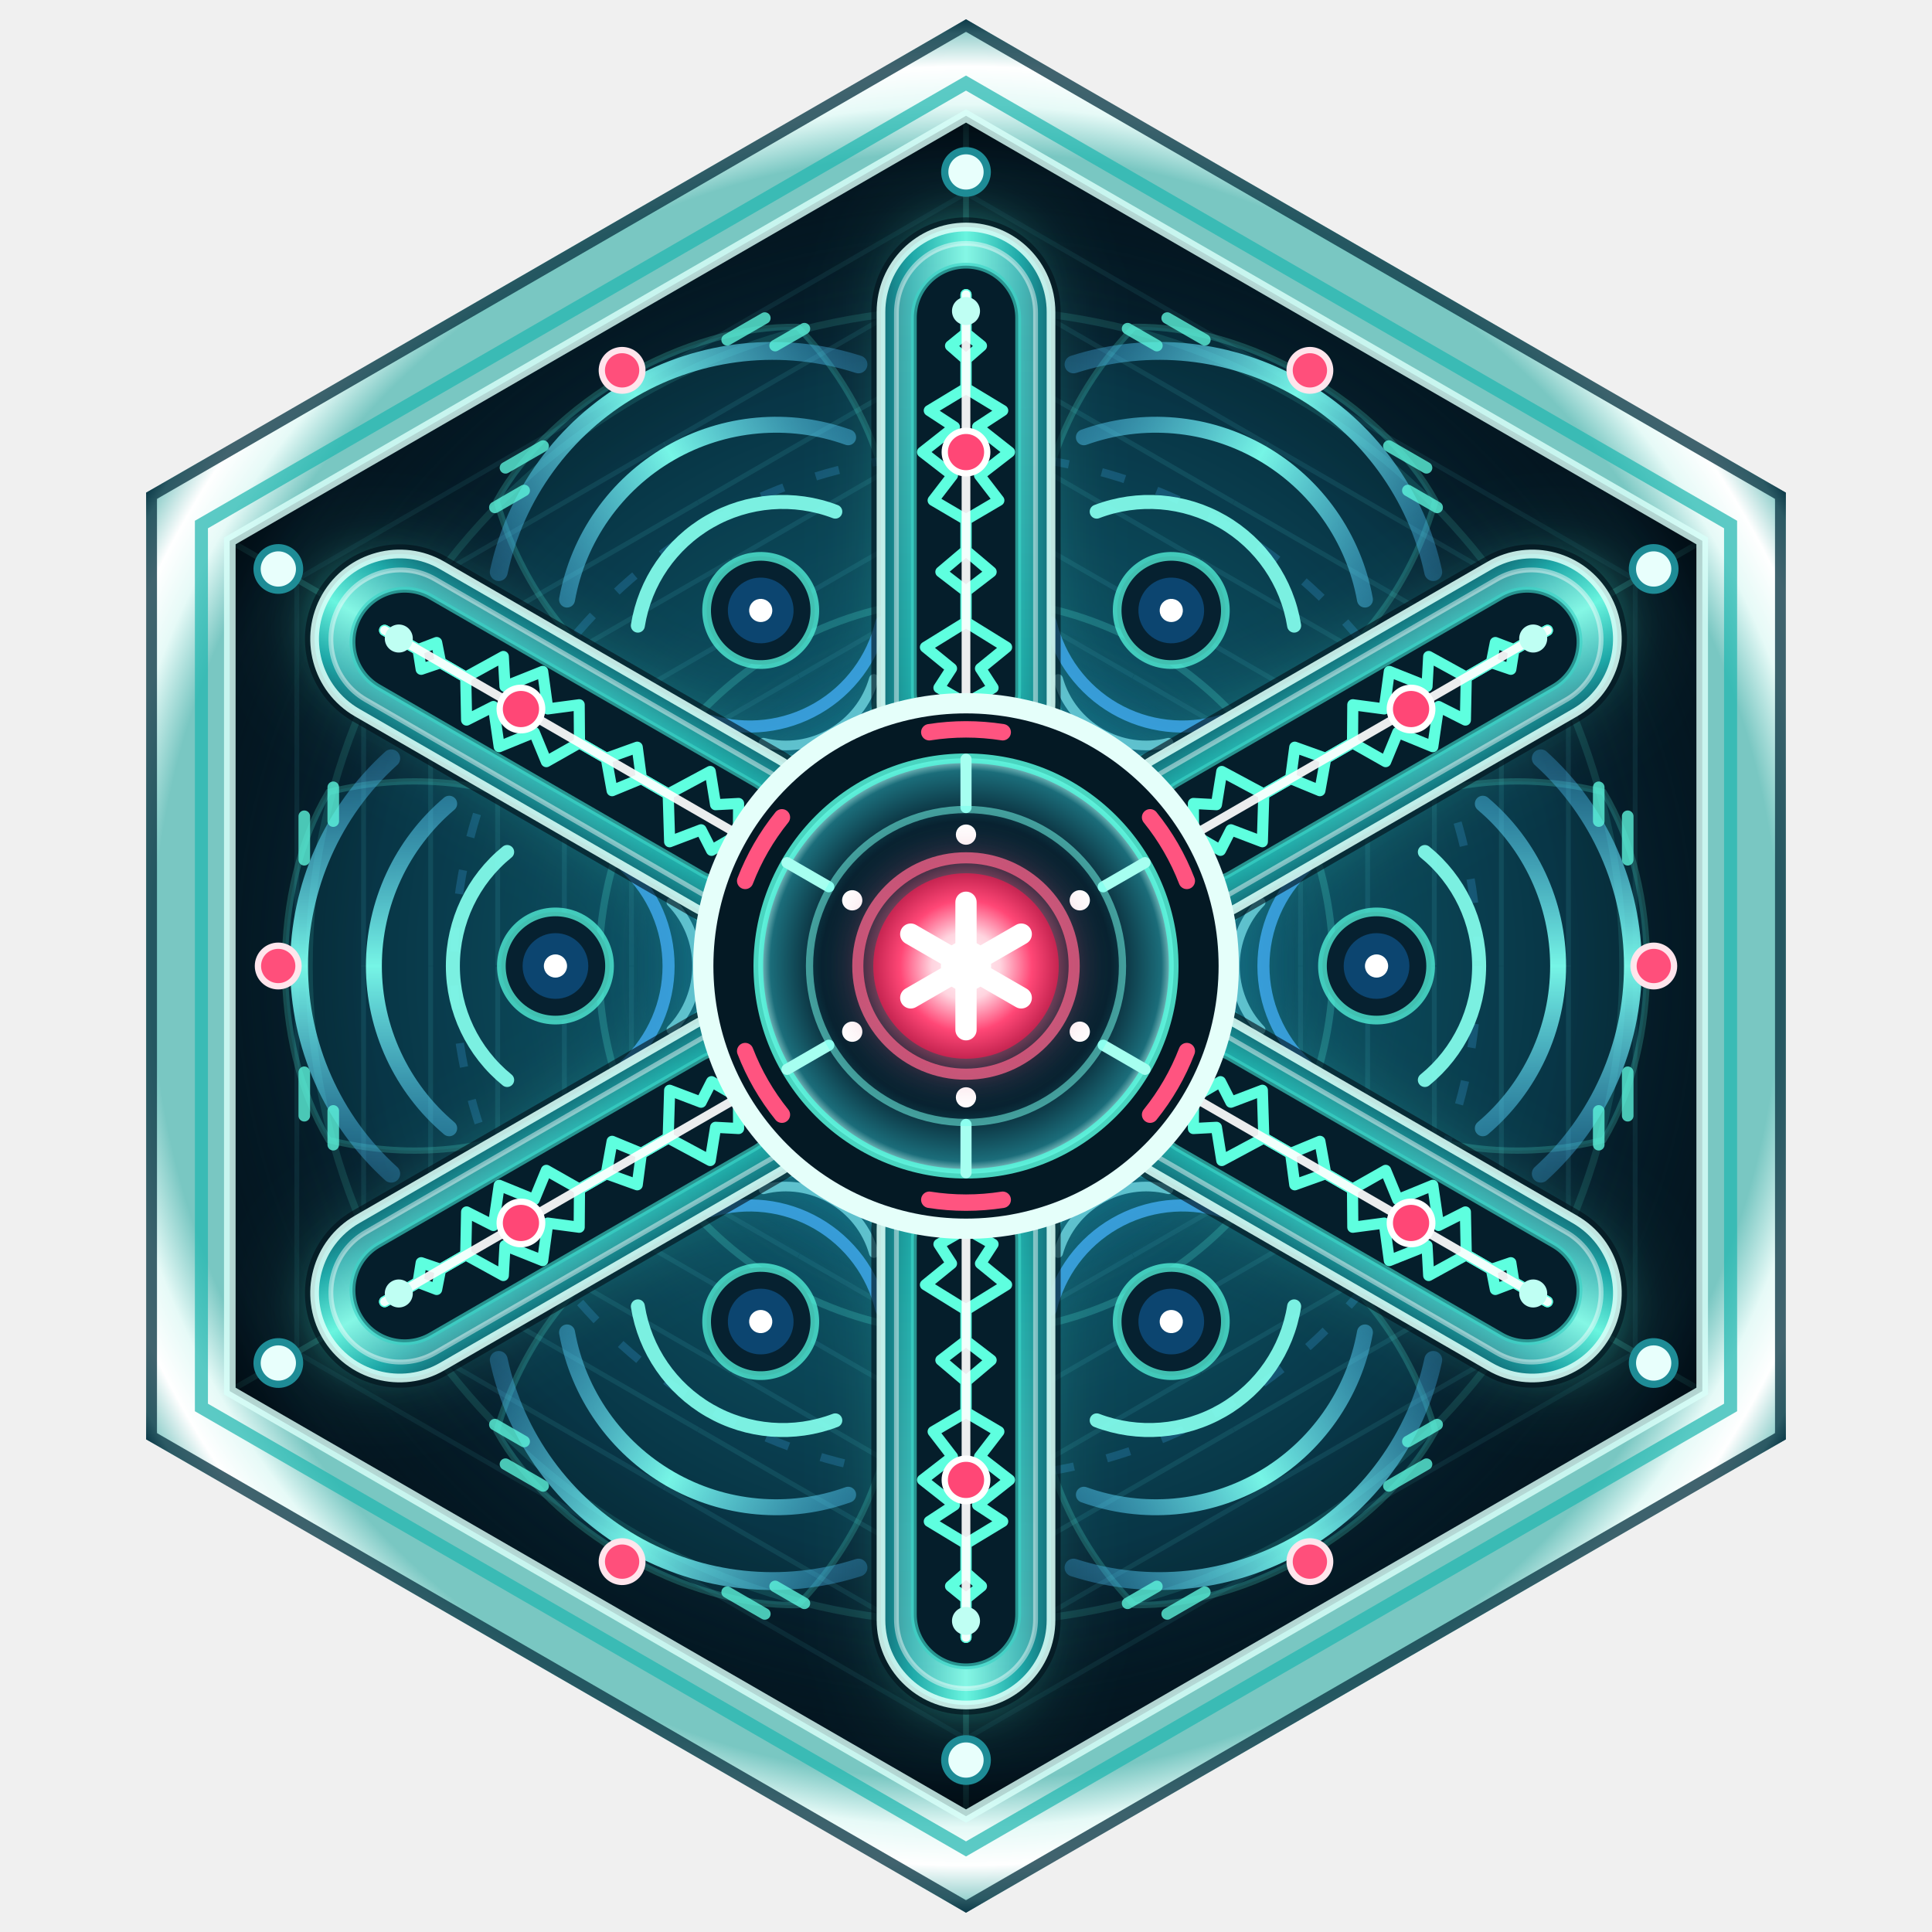
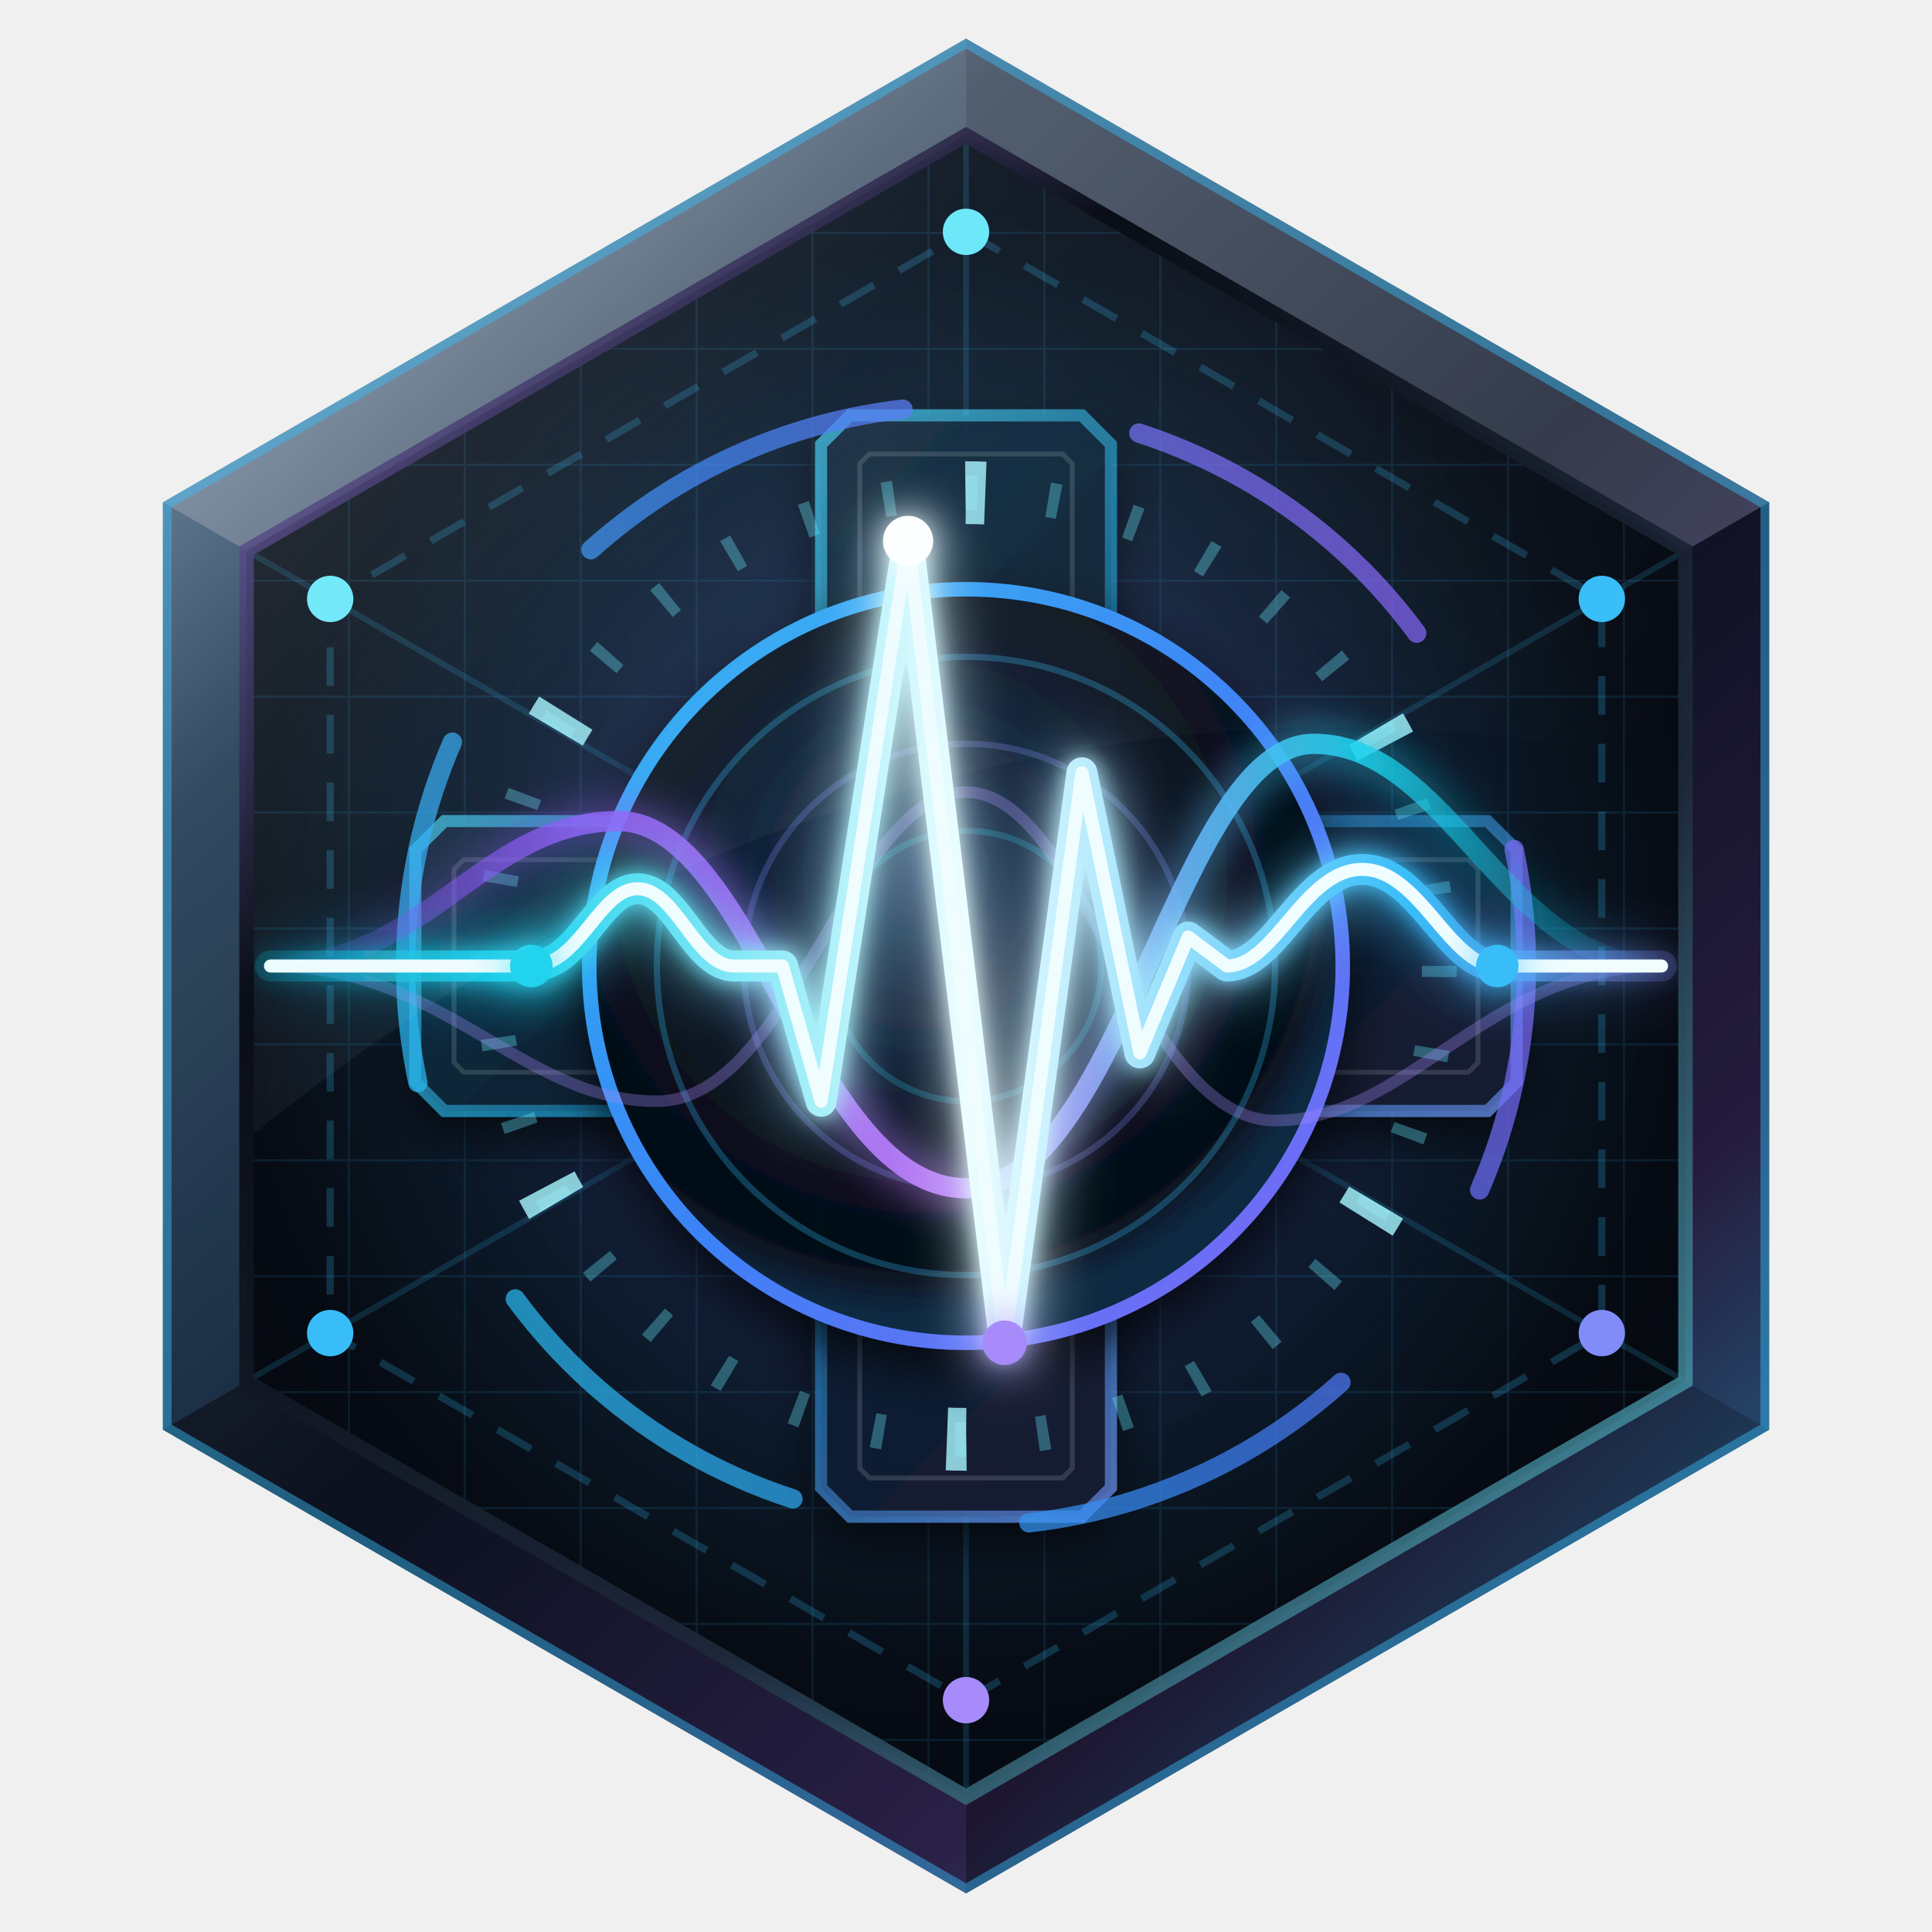
- <svg xmlns="http://www.w3.org/2000/svg" width="200" height="200" viewBox="0 0 200 200" fill="none">
+ <svg xmlns="http://www.w3.org/2000/svg" width="200" height="200" viewBox="0 0 200 200" fill="none" role="img" aria-label="MedEx clinical audio and WebRTC emblem">
  <defs>
-     <clipPath id="hx-clip">
-       <polygon points="0,-98 84.87,-49 84.87,49 0,98 -84.87,49 -84.87,-49" />
+     <clipPath id="hex-outer-clip">
+       <polygon points="100,4 183.14,52 183.14,148 100,196 16.86,148 16.86,52" />
    </clipPath>
-     <clipPath id="hx-field-clip">
-       <polygon points="0,-88 76.21,-44 76.21,44 0,88 -76.21,44 -76.21,-44" />
+     <clipPath id="hex-inner-clip">
+       <polygon points="100,14 174.48,57 174.48,143 100,186 25.52,143 25.52,57" />
    </clipPath>
-     <radialGradient id="clinical-bg" cx="0" cy="0" r="90" gradientUnits="userSpaceOnUse">
-       <stop offset="0%" stop-color="#147C82" />
-       <stop offset="32%" stop-color="#0C4A5B" />
-       <stop offset="68%" stop-color="#072838" />
-       <stop offset="100%" stop-color="#041520" />
+     <linearGradient id="bezel-metal" x1="20" y1="12" x2="180" y2="188" gradientUnits="userSpaceOnUse">
+       <stop offset="0%" stop-color="#94A3B8" />
+       <stop offset="22%" stop-color="#334155" />
+       <stop offset="50%" stop-color="#0F172A" />
+       <stop offset="78%" stop-color="#3B2D63" />
+       <stop offset="100%" stop-color="#38BDF8" />
+     </linearGradient>
+     <linearGradient id="bevel-inner" x1="180" y1="188" x2="20" y2="12" gradientUnits="userSpaceOnUse">
+       <stop offset="0%" stop-color="#67E8F9" stop-opacity="0.7" />
+       <stop offset="35%" stop-color="#1E293B" stop-opacity="0.9" />
+       <stop offset="70%" stop-color="#090D16" stop-opacity="1" />
+       <stop offset="100%" stop-color="#A78BFA" stop-opacity="0.65" />
+     </linearGradient>
+     <radialGradient id="chassis-bg" cx="50%" cy="46%" r="62%" fx="44%" fy="36%">
+       <stop offset="0%" stop-color="#132338" />
+       <stop offset="48%" stop-color="#0B1320" />
+       <stop offset="85%" stop-color="#060A12" />
+       <stop offset="100%" stop-color="#04070D" />
    </radialGradient>
-     <radialGradient id="clinical-vignette" cx="0" cy="0" r="88" gradientUnits="userSpaceOnUse">
-       <stop offset="70%" stop-color="#000000" stop-opacity="0" />
-       <stop offset="93%" stop-color="#021019" stop-opacity="0.48" />
-       <stop offset="100%" stop-color="#01090F" stop-opacity="0.82" />
+     <radialGradient id="core-aura" cx="50%" cy="50%" r="48%">
+       <stop offset="0%" stop-color="#06B6D4" stop-opacity="0.32" />
+       <stop offset="45%" stop-color="#6366F1" stop-opacity="0.14" />
+       <stop offset="100%" stop-color="#06B6D4" stop-opacity="0" />
    </radialGradient>
-     <radialGradient id="pearl-rim" cx="0" cy="0" r="98" gradientUnits="userSpaceOnUse">
-       <stop offset="86%" stop-color="#79C7C2" />
-       <stop offset="91%" stop-color="#E6FAF7" />
-       <stop offset="95%" stop-color="#FFFFFF" />
-       <stop offset="98.5%" stop-color="#9BD3D0" />
-       <stop offset="100%" stop-color="#144A58" />
+     <linearGradient id="cross-fill" x1="44" y1="44" x2="156" y2="156" gradientUnits="userSpaceOnUse">
+       <stop offset="0%" stop-color="#16324A" stop-opacity="0.92" />
+       <stop offset="50%" stop-color="#0D1E32" stop-opacity="0.95" />
+       <stop offset="100%" stop-color="#181B38" stop-opacity="0.92" />
+     </linearGradient>
+     <linearGradient id="cross-stroke" x1="44" y1="44" x2="156" y2="156" gradientUnits="userSpaceOnUse">
+       <stop offset="0%" stop-color="#67E8F9" stop-opacity="0.85" />
+       <stop offset="50%" stop-color="#0EA5E9" stop-opacity="0.35" />
+       <stop offset="100%" stop-color="#A78BFA" stop-opacity="0.8" />
+     </linearGradient>
+     <radialGradient id="diaphragm-glass" cx="44%" cy="38%" r="58%">
+       <stop offset="0%" stop-color="#1E3A5F" stop-opacity="0.95" />
+       <stop offset="55%" stop-color="#0A1626" stop-opacity="0.96" />
+       <stop offset="88%" stop-color="#050B14" stop-opacity="0.98" />
+       <stop offset="100%" stop-color="#0E2942" stop-opacity="1" />
    </radialGradient>
-     <linearGradient id="star-arm-body" x1="-10" y1="0" x2="10" y2="0" gradientUnits="userSpaceOnUse">
-       <stop offset="0%" stop-color="#0E5A68" />
-       <stop offset="22%" stop-color="#1EA8A8" />
-       <stop offset="50%" stop-color="#69F5DF" />
-       <stop offset="78%" stop-color="#1EA8A8" />
-       <stop offset="100%" stop-color="#0E5A68" />
+     <linearGradient id="pcm-wave-grad" x1="28" y1="100" x2="172" y2="100" gradientUnits="userSpaceOnUse">
+       <stop offset="0%" stop-color="#06B6D4" stop-opacity="0.2" />
+       <stop offset="18%" stop-color="#22D3EE" stop-opacity="1" />
+       <stop offset="50%" stop-color="#ECFEFF" stop-opacity="1" />
+       <stop offset="82%" stop-color="#38BDF8" stop-opacity="1" />
+       <stop offset="100%" stop-color="#818CF8" stop-opacity="0.2" />
    </linearGradient>
-     <linearGradient id="star-arm-glass" x1="0" y1="-74" x2="0" y2="-16" gradientUnits="userSpaceOnUse">
-       <stop offset="0%" stop-color="#EEFFFC" stop-opacity="0.96" />
-       <stop offset="28%" stop-color="#B8FAF0" stop-opacity="0.9" />
-       <stop offset="72%" stop-color="#2FCAB8" stop-opacity="0.92" />
-       <stop offset="100%" stop-color="#116E79" stop-opacity="0.95" />
+     <linearGradient id="opus-wave-grad" x1="28" y1="100" x2="172" y2="100" gradientUnits="userSpaceOnUse">
+       <stop offset="0%" stop-color="#7C3AED" stop-opacity="0" />
+       <stop offset="22%" stop-color="#8B5CF6" stop-opacity="0.85" />
+       <stop offset="50%" stop-color="#C084FC" stop-opacity="0.95" />
+       <stop offset="78%" stop-color="#22D3EE" stop-opacity="0.85" />
+       <stop offset="100%" stop-color="#06B6D4" stop-opacity="0" />
    </linearGradient>
-     <linearGradient id="wave-ribbon" x1="-26" y1="0" x2="26" y2="0" gradientUnits="userSpaceOnUse">
-       <stop offset="0%" stop-color="#3CAEFF" stop-opacity="0.15" />
-       <stop offset="50%" stop-color="#7CFFEE" stop-opacity="0.95" />
-       <stop offset="100%" stop-color="#3CAEFF" stop-opacity="0.15" />
+     <linearGradient id="ring-grad" x1="40" y1="40" x2="160" y2="160" gradientUnits="userSpaceOnUse">
+       <stop offset="0%" stop-color="#22D3EE" />
+       <stop offset="50%" stop-color="#3B82F6" />
+       <stop offset="100%" stop-color="#A855F7" />
    </linearGradient>
-     <radialGradient id="center-halo" cx="0" cy="0" r="38" gradientUnits="userSpaceOnUse">
-       <stop offset="0%" stop-color="#64FFE4" stop-opacity="0.72" />
-       <stop offset="48%" stop-color="#28B5D9" stop-opacity="0.32" />
-       <stop offset="100%" stop-color="#093446" stop-opacity="0" />
-     </radialGradient>
-     <radialGradient id="lens-glass" cx="0" cy="0" r="22" gradientUnits="userSpaceOnUse">
-       <stop offset="0%" stop-color="#0D3A49" />
-       <stop offset="68%" stop-color="#072230" />
-       <stop offset="92%" stop-color="#1B6D7A" />
-       <stop offset="100%" stop-color="#C8FFF7" />
-     </radialGradient>
-     <radialGradient id="vital-coral" cx="0" cy="0" r="11" gradientUnits="userSpaceOnUse">
-       <stop offset="0%" stop-color="#FFFFFF" />
-       <stop offset="32%" stop-color="#FFD4DF" />
-       <stop offset="62%" stop-color="#FF4776" />
-       <stop offset="100%" stop-color="#A8133E" />
-     </radialGradient>
-     <radialGradient id="peer-orb" cx="0" cy="0" r="4.5" gradientUnits="userSpaceOnUse">
-       <stop offset="0%" stop-color="#FFFFFF" />
-       <stop offset="45%" stop-color="#9EFFEC" />
-       <stop offset="85%" stop-color="#2FA8FF" />
-       <stop offset="100%" stop-color="#0C4570" />
-     </radialGradient>
-     <filter id="pulse-glow" x="-100" y="-100" width="200" height="200" filterUnits="userSpaceOnUse" color-interpolation-filters="sRGB">
-       <feGaussianBlur in="SourceGraphic" stdDeviation="2.2" result="g1" />
-       <feGaussianBlur in="SourceGraphic" stdDeviation="5.0" result="g2" />
+     <linearGradient id="glass-sheen" x1="16" y1="10" x2="130" y2="120" gradientUnits="userSpaceOnUse">
+       <stop offset="0%" stop-color="#FFFFFF" stop-opacity="0.22" />
+       <stop offset="45%" stop-color="#BAE6FD" stop-opacity="0.06" />
+       <stop offset="100%" stop-color="#FFFFFF" stop-opacity="0" />
+     </linearGradient>
+     <pattern id="osc-grid" width="12" height="12" patternUnits="userSpaceOnUse">
+       <path d="M 12 0 L 0 0 0 12" fill="none" stroke="#38BDF8" stroke-width="0.45" stroke-opacity="0.11" />
+     </pattern>
+     <filter id="signal-bloom" x="-25%" y="-35%" width="150%" height="170%">
+       <feGaussianBlur in="SourceGraphic" stdDeviation="3.2" result="blur1" />
+       <feGaussianBlur in="SourceGraphic" stdDeviation="1.1" result="blur2" />
      <feMerge>
-         <feMergeNode in="g2" />
-         <feMergeNode in="g1" />
+         <feMergeNode in="blur1" />
+         <feMergeNode in="blur2" />
        <feMergeNode in="SourceGraphic" />
      </feMerge>
    </filter>
-     <filter id="vital-glow" x="-60" y="-60" width="120" height="120" filterUnits="userSpaceOnUse" color-interpolation-filters="sRGB">
-       <feGaussianBlur in="SourceGraphic" stdDeviation="2.5" result="g" />
+     <filter id="soft-glow" x="-30%" y="-30%" width="160%" height="160%">
+       <feGaussianBlur in="SourceGraphic" stdDeviation="2.2" result="blur" />
      <feMerge>
-         <feMergeNode in="g" />
+         <feMergeNode in="blur" />
        <feMergeNode in="SourceGraphic" />
      </feMerge>
    </filter>
-     <g id="ecg-grid-half">
-       <line x1="0" y1="-22" x2="0" y2="-88" stroke="#5CEAD6" stroke-opacity="0.16" stroke-width="0.6" />
-       <line x1="0" y1="-88" x2="38.1" y2="-66" stroke="#5CEAD6" stroke-opacity="0.14" stroke-width="0.5" />
-       <g stroke="#4EC4C8" stroke-opacity="0.13" stroke-width="0.5">
-         <line x1="0" y1="-80" x2="34.6" y2="-60" />
-         <line x1="0" y1="-72" x2="31.2" y2="-54" />
-         <line x1="0" y1="-64" x2="27.7" y2="-48" />
-         <line x1="0" y1="-56" x2="24.2" y2="-42" />
-         <line x1="0" y1="-48" x2="20.8" y2="-36" />
-         <line x1="0" y1="-40" x2="17.3" y2="-30" />
+     <filter id="inset-depth" x="-10%" y="-10%" width="120%" height="120%">
+       <feDropShadow dx="0" dy="2" stdDeviation="2.5" flood-color="#000000" flood-opacity="0.7" />
+     </filter>
+   </defs>
+   <g clip-path="url(#hex-outer-clip)">
+     <polygon points="100,4 183.14,52 183.14,148 100,196 16.86,148 16.86,52" fill="url(#bezel-metal)" />
+     <polygon points="100,4 183.14,52 174.48,57 100,14" fill="#FFFFFF" fill-opacity="0.16" />
+     <polygon points="100,4 16.86,52 25.52,57 100,14" fill="#E0F2FE" fill-opacity="0.24" />
+     <polygon points="16.86,52 16.86,148 25.52,143 25.52,57" fill="#38BDF8" fill-opacity="0.08" />
+     <polygon points="183.14,52 183.14,148 174.48,143 174.48,57" fill="#000000" fill-opacity="0.38" />
+     <polygon points="100,196 183.14,148 174.48,143 100,186" fill="#000000" fill-opacity="0.5" />
+     <polygon points="100,196 16.86,148 25.52,143 100,186" fill="#000000" fill-opacity="0.28" />
+     <g clip-path="url(#hex-inner-clip)">
+       <polygon points="100,14 174.48,57 174.48,143 100,186 25.52,143 25.52,57" fill="url(#chassis-bg)" />
+       <rect x="14" y="14" width="172" height="172" fill="url(#osc-grid)" />
+       <circle cx="100" cy="100" r="78" fill="url(#core-aura)" />
+       <g stroke="#38BDF8" stroke-width="0.6" stroke-opacity="0.16">
+         <line x1="100" y1="14" x2="100" y2="186" />
+         <line x1="25.52" y1="57" x2="174.48" y2="143" />
+         <line x1="174.48" y1="57" x2="25.52" y2="143" />
      </g>
-       <circle cx="14.5" cy="-84.5" r="0.85" fill="#185C69" />
-       <circle cx="26.5" cy="-77.6" r="0.85" fill="#185C69" />
-     </g>
-     <g id="ecg-grid-sector">
-       <use href="#ecg-grid-half" />
-       <use href="#ecg-grid-half" transform="scale(-1, 1)" />
-     </g>
-     <g id="webrtc-wave-sector">
-       <path d="M0,-24 C15,-34 22,-50 18,-66 C8,-72 -8,-72 -18,-66 C-22,-50 -15,-34 0,-24 Z" fill="#1AB8C8" fill-opacity="0.10" stroke="#55EED8" stroke-opacity="0.22" stroke-width="0.65" />
-       <g fill="none" stroke-linecap="round">
-         <path d="M-21.5,-59.5 A29 29 0 0 1 21.5,-59.5" stroke="url(#wave-ribbon)" stroke-width="1.85" />
-         <path d="M-16.8,-53.5 A22 22 0 0 1 16.8,-53.5" stroke="url(#wave-ribbon)" stroke-width="1.65" />
-         <path d="M-11.8,-47.5 A15.2 15.2 0 0 1 11.8,-47.5" stroke="#85FFEE" stroke-opacity="0.92" stroke-width="1.45" />
-         <path d="M-10.2,-35.2 A14 14 0 0 0 10.2,-35.2" stroke="#47B5FF" stroke-opacity="0.72" stroke-width="1.25" />
-         <path d="M-6.6,-30.5 A9.5 9.5 0 0 0 6.6,-30.5" stroke="#8CF7FF" stroke-opacity="0.62" stroke-width="1.0" />
-       </g>
-       <g stroke="#5EF7DE" stroke-linecap="round" opacity="0.78">
-         <line x1="-18.5" y1="-65.5" x2="-15.0" y2="-65.5" stroke-width="1.2" />
-         <line x1="-15.5" y1="-68.5" x2="-11.0" y2="-68.5" stroke-width="1.2" />
-         <line x1="18.5" y1="-65.5" x2="15.0" y2="-65.5" stroke-width="1.2" />
-         <line x1="15.5" y1="-68.5" x2="11.0" y2="-68.5" stroke-width="1.2" />
-       </g>
-       <circle cx="0" cy="-42.5" r="5.6" fill="#062130" stroke="#54F5DC" stroke-opacity="0.75" stroke-width="0.9" />
-       <circle cx="0" cy="-42.5" r="3.4" fill="url(#peer-orb)" />
-       <circle cx="0" cy="-42.5" r="1.2" fill="#FFFFFF" />
-       <circle cx="0" cy="-71.2" r="2.1" fill="#FF4F7B" stroke="#FFE5EC" stroke-width="0.65" />
-     </g>
-     <g id="star-arm-glow">
-       <rect x="-5.5" y="-76" width="11" height="58" rx="5.5" fill="#4CFFE0" opacity="0.45" />
-     </g>
-     <g id="star-arm-unit">
-       <rect x="-9.8" y="-77.5" width="19.6" height="60" rx="9.8" fill="#02111A" fill-opacity="0.62" />
-       <rect x="-8.8" y="-76.5" width="17.6" height="58" rx="8.8" fill="url(#star-arm-body)" stroke="#D9FFF9" stroke-opacity="0.88" stroke-width="0.9" />
-       <rect x="-7.2" y="-74.8" width="14.4" height="54.5" rx="7.2" fill="url(#star-arm-glass)" fill-opacity="0.22" stroke="#FFFFFF" stroke-opacity="0.45" stroke-width="0.5" />
-       <rect x="-5.4" y="-72.5" width="10.8" height="49.5" rx="5.4" fill="#051E2B" stroke="#3BD4C6" stroke-opacity="0.65" stroke-width="0.6" />
-       <path d="M0,-69.5 L0,-65.5 L-1.6,-64.2 L0,-62.8 L0,-59.8 L-3.8,-57.5 L-1.2,-55.8 L-4.5,-53.2 L-1.4,-50.8 L-3.4,-48.2 L0,-46.2 L0,-43.0 L-2.6,-40.8 L0,-38.8 L0,-35.6 L-4.2,-33.0 L-1.5,-30.8 L-2.8,-28.8 L0,-27.2 L0,-24.5" fill="none" stroke="#5EFFDF" stroke-width="1.15" stroke-linecap="round" stroke-linejoin="round" />
-       <path d="M0,-69.5 L0,-65.5 L1.6,-64.2 L0,-62.8 L0,-59.8 L3.8,-57.5 L1.2,-55.8 L4.5,-53.2 L1.4,-50.8 L3.4,-48.2 L0,-46.2 L0,-43.0 L2.6,-40.8 L0,-38.8 L0,-35.6 L4.2,-33.0 L1.5,-30.8 L2.8,-28.8 L0,-27.2 L0,-24.5" fill="none" stroke="#5EFFDF" stroke-width="1.15" stroke-linecap="round" stroke-linejoin="round" />
-       <line x1="0" y1="-69.5" x2="0" y2="-24.5" stroke="#FFFFFF" stroke-opacity="0.92" stroke-width="0.9" stroke-linecap="round" />
-       <circle cx="0" cy="-53.2" r="2.2" fill="#FF4776" stroke="#FFFFFF" stroke-width="0.65" />
-       <circle cx="0" cy="-67.8" r="1.45" fill="#BFFFF3" />
-       <circle cx="0" cy="-82.2" r="2.2" fill="#E8FFFC" stroke="#1E8C96" stroke-width="0.75" />
-     </g>
-     <g id="medallion-sector">
-       <path d="M-3.8,-24.2 A24.5 24.5 0 0 1 3.8,-24.2" fill="none" stroke="#FF5480" stroke-width="1.7" stroke-linecap="round" />
-       <line x1="0" y1="-21.4" x2="0" y2="-16.4" stroke="#A6FFF0" stroke-width="1.15" stroke-linecap="round" />
-       <circle cx="0" cy="-13.6" r="1.05" fill="#FFFFFF" />
-     </g>
-   </defs>
-   <g transform="translate(100, 100)" clip-path="url(#hx-clip)">
-     <polygon points="0,-98 84.87,-49 84.87,49 0,98 -84.87,49 -84.87,-49" fill="url(#pearl-rim)" />
-     <polygon points="0,-97.4 84.35,-48.7 84.35,48.7 0,97.4 -84.35,48.7 -84.35,-48.7" stroke="#0C3846" stroke-opacity="0.78" stroke-width="1.2" />
-     <polygon points="0,-91.4 79.15,-45.7 79.15,45.7 0,91.4 -79.15,45.7 -79.15,-45.7" stroke="#22B8B0" stroke-opacity="0.72" stroke-width="1.35" />
-     <g clip-path="url(#hx-field-clip)">
-       <polygon points="0,-88 76.21,-44 76.21,44 0,88 -76.21,44 -76.21,-44" fill="url(#clinical-bg)" />
-       <circle cx="0" cy="0" r="68" stroke="#58F0DA" stroke-opacity="0.16" stroke-width="0.75" />
-       <circle cx="0" cy="0" r="53" stroke="#4AB8FF" stroke-opacity="0.22" stroke-width="0.85" stroke-dasharray="2.5 3.5" />
-       <circle cx="0" cy="0" r="38" stroke="#58F0DA" stroke-opacity="0.24" stroke-width="0.75" />
-       <g>
-         <use href="#ecg-grid-sector" transform="rotate(0)" />
-         <use href="#ecg-grid-sector" transform="rotate(60)" />
-         <use href="#ecg-grid-sector" transform="rotate(120)" />
-         <use href="#ecg-grid-sector" transform="rotate(180)" />
-         <use href="#ecg-grid-sector" transform="rotate(240)" />
-         <use href="#ecg-grid-sector" transform="rotate(300)" />
-       </g>
-       <polygon points="0,-88 76.21,-44 76.21,44 0,88 -76.21,44 -76.21,-44" fill="url(#clinical-vignette)" />
-       <g filter="url(#pulse-glow)">
-         <circle cx="0" cy="0" r="36" fill="url(#center-halo)" />
-         <use href="#star-arm-glow" transform="rotate(0)" />
-         <use href="#star-arm-glow" transform="rotate(60)" />
-         <use href="#star-arm-glow" transform="rotate(120)" />
-         <use href="#star-arm-glow" transform="rotate(180)" />
-         <use href="#star-arm-glow" transform="rotate(240)" />
-         <use href="#star-arm-glow" transform="rotate(300)" />
+       <polygon points="100,24 165.82,62 165.82,138 100,176 34.18,138 34.18,62" fill="none" stroke="#38BDF8" stroke-width="0.75" stroke-opacity="0.22" stroke-dasharray="4 3" />
+       <path d="M 88,43 L 112,43 L 115,46 L 115,85 L 154,85 L 157,88 L 157,112 L 154,115 L 115,115 L 115,154 L 112,157 L 88,157 L 85,154 L 85,115 L 46,115 L 43,112 L 43,88 L 46,85 L 85,85 L 85,46 Z" fill="url(#cross-fill)" stroke="url(#cross-stroke)" stroke-width="1.25" filter="url(#inset-depth)" />
+       <path d="M 90,47 L 110,47 L 111,48 L 111,89 L 152,89 L 153,90 L 153,110 L 152,111 L 111,111 L 111,152 L 110,153 L 90,153 L 89,152 L 89,111 L 48,111 L 47,110 L 47,90 L 48,89 L 89,89 L 89,48 Z" fill="none" stroke="#FFFFFF" stroke-width="0.5" stroke-opacity="0.14" />
+       <circle cx="100" cy="100" r="58" fill="none" stroke="url(#ring-grad)" stroke-width="2" stroke-linecap="round" stroke-dasharray="36 24.74" transform="rotate(-72 100 100)" opacity="0.72" />
+       <circle cx="100" cy="100" r="49" fill="none" stroke="#67E8F9" stroke-width="3.6" stroke-dasharray="1.15 7.402" transform="rotate(-90 100 100)" opacity="0.34" />
+       <circle cx="100" cy="100" r="49" fill="none" stroke="#A5F3FC" stroke-width="6.5" stroke-dasharray="2 49.31" transform="rotate(-90 100 100)" opacity="0.82" />
+       <circle cx="100" cy="100" r="39" fill="url(#diaphragm-glass)" stroke="url(#ring-grad)" stroke-width="1.5" filter="url(#inset-depth)" />
+       <circle cx="100" cy="100" r="32" fill="none" stroke="#38BDF8" stroke-width="0.65" stroke-opacity="0.28" />
+       <circle cx="100" cy="100" r="23" fill="none" stroke="#818CF8" stroke-width="0.65" stroke-opacity="0.26" />
+       <circle cx="100" cy="100" r="14" fill="none" stroke="#22D3EE" stroke-width="0.65" stroke-opacity="0.22" />
+       <path d="M 28,100 C 46,100 54,114 68,114 C 82,114 88,82 100,82 C 112,82 118,116 132,116 C 146,116 154,100 172,100" fill="none" stroke="#A78BFA" stroke-width="1.2" stroke-opacity="0.32" />
+       <path d="M 28,100 C 44,100 50,85 64,85 C 78,85 84,123 100,123 C 116,123 122,77 136,77 C 150,77 156,100 172,100" fill="none" stroke="url(#opus-wave-grad)" stroke-width="2.1" stroke-linecap="round" filter="url(#soft-glow)" />
+       <path d="M 28,100 L 55,100 C 60,100 62,92 66,92 C 70,92 72,100 76,100 L 81,100 L 85,114 L 94,56 L 104,139 L 112,80 L 118,109 L 123,97 L 127,100 C 132,100 135,90 141,90 C 147,90 150,100 155,100 L 172,100" fill="none" stroke="url(#pcm-wave-grad)" stroke-width="3.2" stroke-linecap="round" stroke-linejoin="round" filter="url(#signal-bloom)" />
+       <path d="M 28,100 L 55,100 C 60,100 62,92 66,92 C 70,92 72,100 76,100 L 81,100 L 85,114 L 94,56 L 104,139 L 112,80 L 118,109 L 123,97 L 127,100 C 132,100 135,90 141,90 C 147,90 150,100 155,100 L 172,100" fill="none" stroke="#F0FDFF" stroke-width="1.35" stroke-linecap="round" stroke-linejoin="round" />
+       <g filter="url(#soft-glow)">
+         <circle cx="55" cy="100" r="2.2" fill="#22D3EE" />
+         <circle cx="94" cy="56" r="2.6" fill="#FFFFFF" />
+         <circle cx="104" cy="139" r="2.3" fill="#A78BFA" />
+         <circle cx="155" cy="100" r="2.2" fill="#38BDF8" />
      </g>
      <g>
-         <use href="#webrtc-wave-sector" transform="rotate(30)" />
-         <use href="#webrtc-wave-sector" transform="rotate(90)" />
-         <use href="#webrtc-wave-sector" transform="rotate(150)" />
-         <use href="#webrtc-wave-sector" transform="rotate(210)" />
-         <use href="#webrtc-wave-sector" transform="rotate(270)" />
-         <use href="#webrtc-wave-sector" transform="rotate(330)" />
+         <circle cx="100" cy="24" r="2.4" fill="#67E8F9" />
+         <circle cx="165.82" cy="62" r="2.4" fill="#38BDF8" />
+         <circle cx="165.82" cy="138" r="2.4" fill="#818CF8" />
+         <circle cx="100" cy="176" r="2.4" fill="#A78BFA" />
+         <circle cx="34.18" cy="138" r="2.4" fill="#38BDF8" />
+         <circle cx="34.18" cy="62" r="2.4" fill="#67E8F9" />
      </g>
-       <g>
-         <use href="#star-arm-unit" transform="rotate(0)" />
-         <use href="#star-arm-unit" transform="rotate(60)" />
-         <use href="#star-arm-unit" transform="rotate(120)" />
-         <use href="#star-arm-unit" transform="rotate(180)" />
-         <use href="#star-arm-unit" transform="rotate(240)" />
-         <use href="#star-arm-unit" transform="rotate(300)" />
-       </g>
+       <path d="M 100,14 L 174.48,57 L 174.48,80 C 132,68 74,78 25.52,118 L 25.52,57 Z" fill="url(#glass-sheen)" />
    </g>
-     <polygon points="0,-88 76.21,-44 76.21,44 0,88 -76.21,44 -76.21,-44" stroke="#D9FFF9" stroke-opacity="0.82" stroke-width="1.2" />
-     <g>
-       <circle cx="0" cy="0" r="27.2" fill="#041924" stroke="#E5FFFA" stroke-width="2.1" />
-       <circle cx="0" cy="0" r="21.5" fill="url(#lens-glass)" stroke="#55F5DC" stroke-opacity="0.85" stroke-width="1.0" />
-       <g>
-         <use href="#medallion-sector" transform="rotate(0)" />
-         <use href="#medallion-sector" transform="rotate(60)" />
-         <use href="#medallion-sector" transform="rotate(120)" />
-         <use href="#medallion-sector" transform="rotate(180)" />
-         <use href="#medallion-sector" transform="rotate(240)" />
-         <use href="#medallion-sector" transform="rotate(300)" />
-       </g>
-       <circle cx="0" cy="0" r="16.2" stroke="#75FFEE" stroke-opacity="0.52" stroke-width="0.75" />
-       <circle cx="0" cy="0" r="11.2" stroke="#FF6B91" stroke-opacity="0.75" stroke-width="1.15" />
-       <g filter="url(#vital-glow)">
-         <circle cx="0" cy="0" r="9.6" fill="url(#vital-coral)" />
-         <g stroke="#FFFFFF" stroke-width="2.2" stroke-linecap="round">
-           <line x1="0" y1="-6.6" x2="0" y2="6.6" />
-           <line x1="-5.72" y1="-3.3" x2="5.72" y2="3.3" />
-           <line x1="-5.72" y1="3.3" x2="5.72" y2="-3.3" />
-         </g>
-         <circle cx="0" cy="0" r="2.6" fill="#FFFFFF" />
-       </g>
-     </g>
+     <polygon points="100,14 174.48,57 174.48,143 100,186 25.52,143 25.52,57" fill="none" stroke="url(#bevel-inner)" stroke-width="1.5" />
+     <polygon points="100,4 183.14,52 183.14,148 100,196 16.86,148 16.86,52" fill="none" stroke="#38BDF8" stroke-opacity="0.45" stroke-width="1.8" />
  </g>
</svg>
